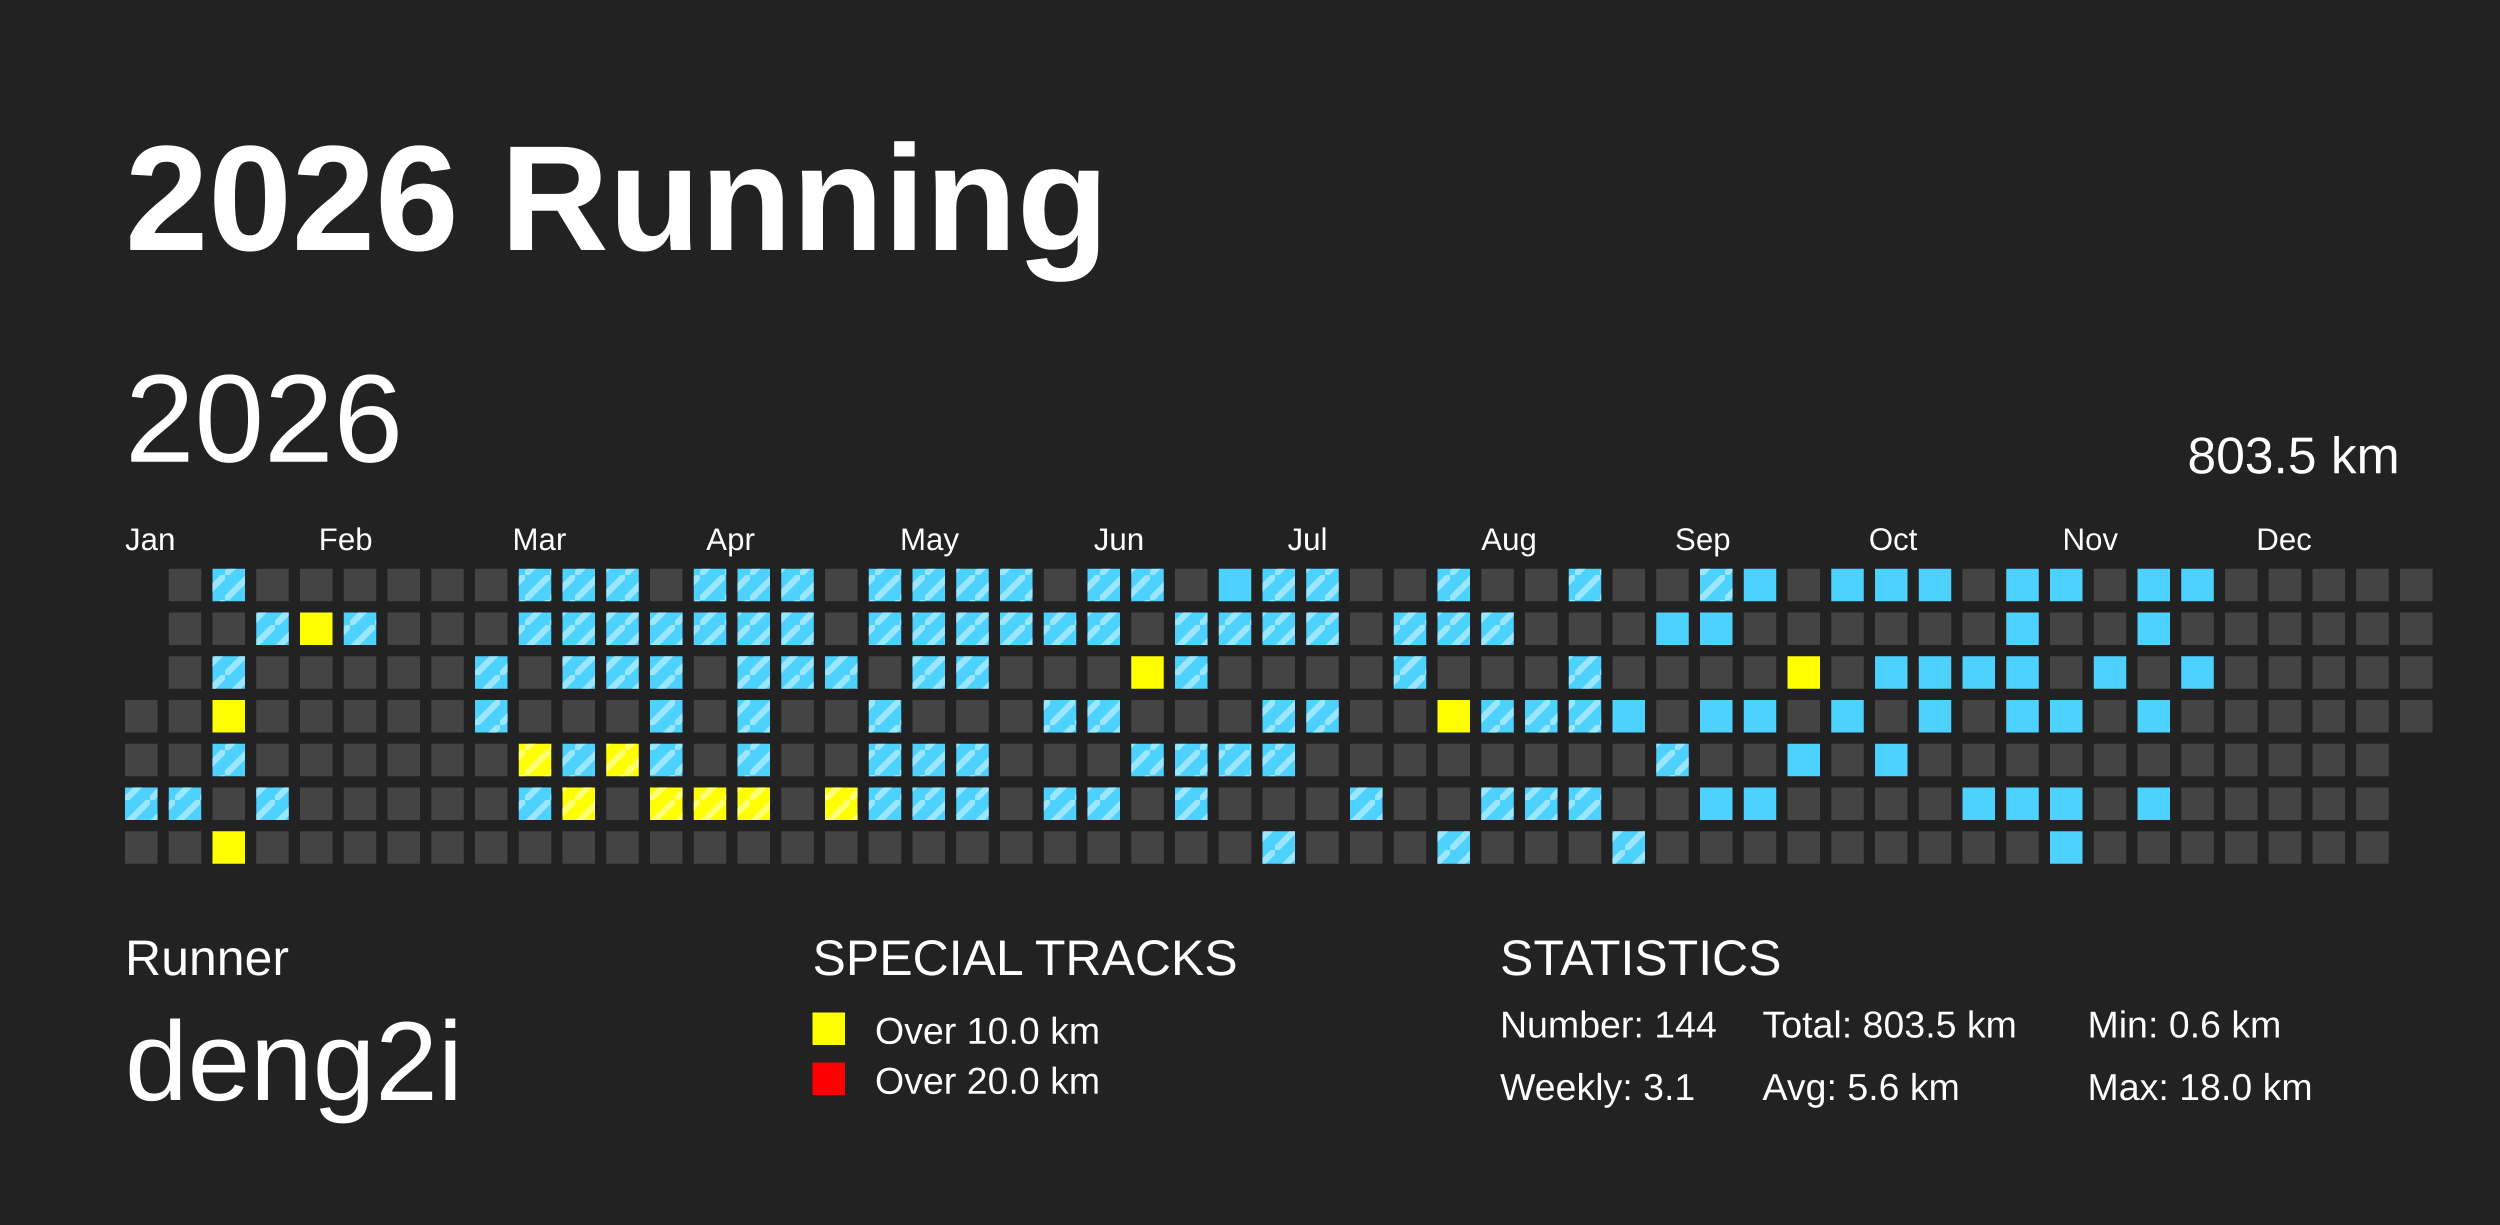
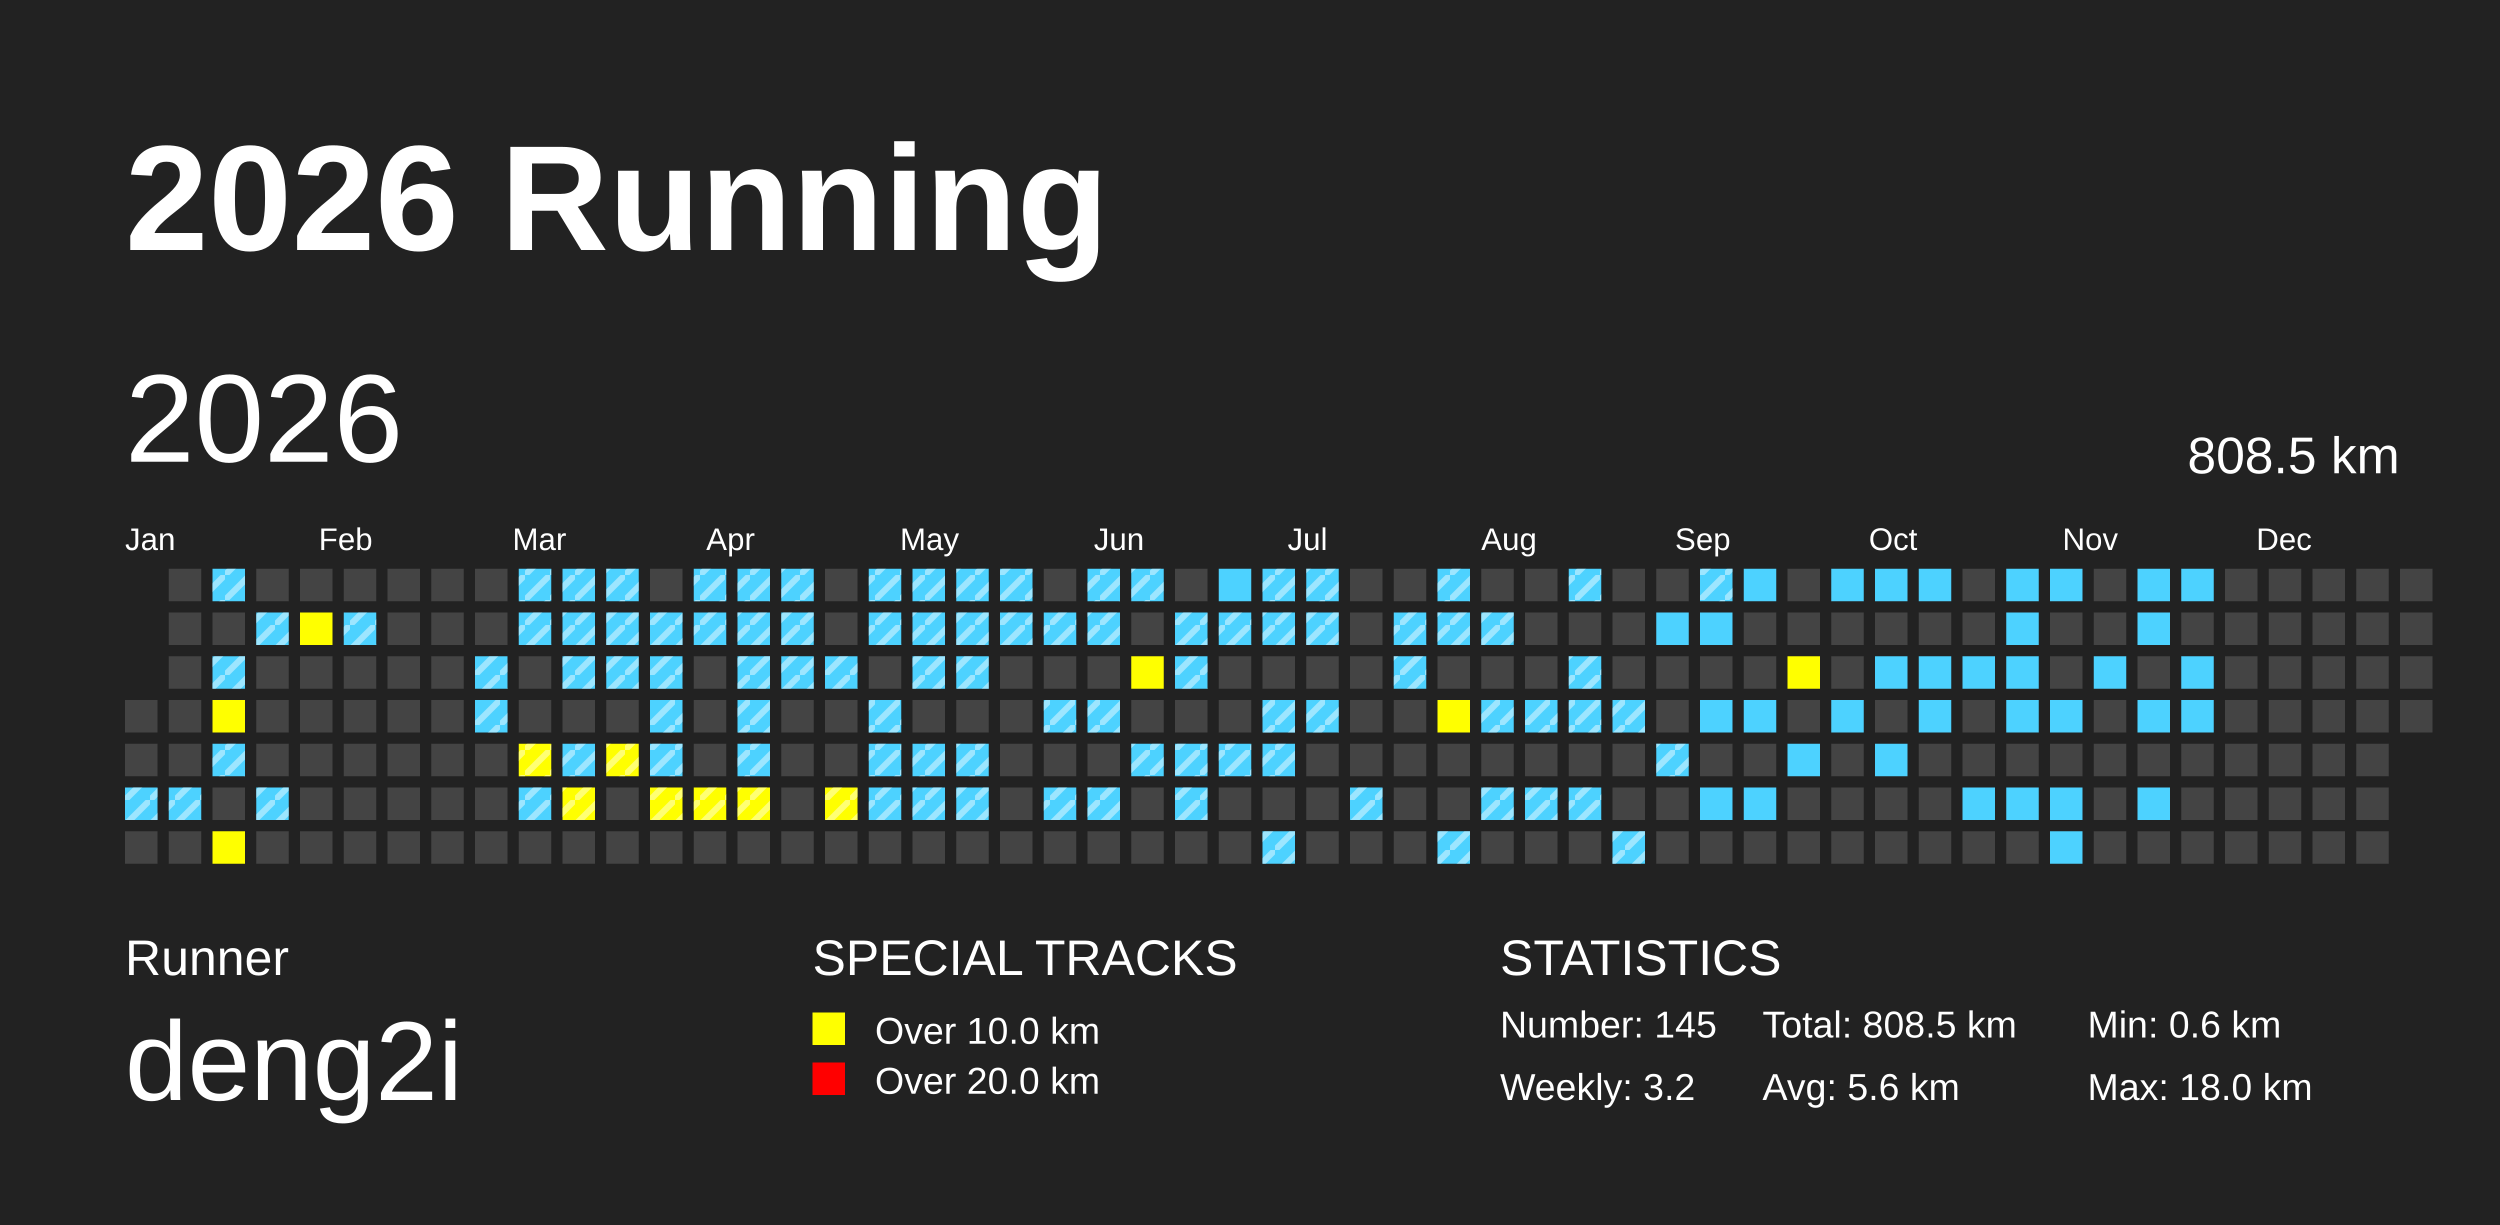
<svg xmlns="http://www.w3.org/2000/svg" baseProfile="full" height="98mm" version="1.1" viewBox="0,0,200,98" width="200mm">
  <defs>
    <pattern height="2" id="indoor-stripe" patternUnits="userSpaceOnUse" width="2">
      <line stroke="white" stroke-opacity="0.45" stroke-width="0.5" x1="0" x2="2" y1="2" y2="0" />
    </pattern>
  </defs>
  <rect fill="#222222" height="98" width="200" x="0" y="0" />
  <text fill="#FFFFFF" style="font-size:12px; font-family:Arial; font-weight:bold;" x="10" y="20">2026 Running</text>
  <text fill="#FFFFFF" style="font-size:4px; font-family:Arial" x="10" y="78">Runner</text>
  <text fill="#FFFFFF" style="font-size:9px; font-family:Arial" x="10" y="88">deng2i</text>
  <text fill="#FFFFFF" style="font-size:4px; font-family:Arial" x="65" y="78">SPECIAL TRACKS</text>
  <rect fill="yellow" height="2.6" width="2.6" x="65" y="81" />
  <text fill="#FFFFFF" style="font-size:3px; font-family:Arial" x="70" y="83.5">Over 10.0 km</text>
  <rect fill="red" height="2.6" width="2.6" x="65" y="85" />
  <text fill="#FFFFFF" style="font-size:3px; font-family:Arial" x="70" y="87.5">Over 20.0 km</text>
  <text fill="#FFFFFF" style="font-size:4px; font-family:Arial" x="120" y="78">STATISTICS</text>
-   <text fill="#FFFFFF" style="font-size:3px; font-family:Arial" x="120" y="83">Number: 144</text>
-   <text fill="#FFFFFF" style="font-size:3px; font-family:Arial" x="120" y="88">Weekly: 3.1</text>
-   <text fill="#FFFFFF" style="font-size:3px; font-family:Arial" x="141" y="83">Total: 803.5 km</text>
+   <text fill="#FFFFFF" style="font-size:3px; font-family:Arial" x="120" y="83">Number: 145</text>
+   <text fill="#FFFFFF" style="font-size:3px; font-family:Arial" x="120" y="88">Weekly: 3.2</text>
+   <text fill="#FFFFFF" style="font-size:3px; font-family:Arial" x="141" y="83">Total: 808.5 km</text>
  <text fill="#FFFFFF" style="font-size:3px; font-family:Arial" x="141" y="88">Avg: 5.6 km</text>
  <text fill="#FFFFFF" style="font-size:3px; font-family:Arial" x="167" y="83">Min: 0.6 km</text>
  <text fill="#FFFFFF" style="font-size:3px; font-family:Arial" x="167" y="88">Max: 18.0 km</text>
  <text dominant-baseline="hanging" fill="#FFFFFF" style="font-size:10.0px; font-family:Arial;" x="10" y="30">2026</text>
-   <text dominant-baseline="hanging" fill="#FFFFFF" style="font-size:4.125px; font-family:Arial;" x="175" y="35">803.5 km</text>
+   <text dominant-baseline="hanging" fill="#FFFFFF" style="font-size:4.125px; font-family:Arial;" x="175" y="35">808.5 km</text>
  <text fill="#FFFFFF" style="font-size:2.5px; font-family:Arial" x="10.0" y="44">Jan</text>
  <text fill="#FFFFFF" style="font-size:2.5px; font-family:Arial" x="25.5" y="44">Feb</text>
  <text fill="#FFFFFF" style="font-size:2.5px; font-family:Arial" x="41.0" y="44">Mar</text>
  <text fill="#FFFFFF" style="font-size:2.5px; font-family:Arial" x="56.5" y="44">Apr</text>
  <text fill="#FFFFFF" style="font-size:2.5px; font-family:Arial" x="72.0" y="44">May</text>
  <text fill="#FFFFFF" style="font-size:2.5px; font-family:Arial" x="87.5" y="44">Jun</text>
  <text fill="#FFFFFF" style="font-size:2.5px; font-family:Arial" x="103.0" y="44">Jul</text>
  <text fill="#FFFFFF" style="font-size:2.5px; font-family:Arial" x="118.5" y="44">Aug</text>
  <text fill="#FFFFFF" style="font-size:2.5px; font-family:Arial" x="134.0" y="44">Sep</text>
  <text fill="#FFFFFF" style="font-size:2.5px; font-family:Arial" x="149.5" y="44">Oct</text>
  <text fill="#FFFFFF" style="font-size:2.5px; font-family:Arial" x="165.0" y="44">Nov</text>
  <text fill="#FFFFFF" style="font-size:2.5px; font-family:Arial" x="180.5" y="44">Dec</text>
  <rect fill="#444444" height="2.6" width="2.6" x="10.0" y="56.0" />
  <rect fill="#444444" height="2.6" width="2.6" x="10.0" y="59.5" />
  <rect fill="#4DD2FF" height="2.6" width="2.6" x="10.0" y="63.0" />
  <rect fill="url(#indoor-stripe)" height="2.6" style="pointer-events: none;" width="2.6" x="10.0" y="63.0" />
  <rect fill="#444444" height="2.6" width="2.6" x="10.0" y="66.5" />
  <rect fill="#444444" height="2.6" width="2.6" x="13.5" y="45.5" />
  <rect fill="#444444" height="2.6" width="2.6" x="13.5" y="49.0" />
  <rect fill="#444444" height="2.6" width="2.6" x="13.5" y="52.5" />
  <rect fill="#444444" height="2.6" width="2.6" x="13.5" y="56.0" />
  <rect fill="#444444" height="2.6" width="2.6" x="13.5" y="59.5" />
  <rect fill="#4DD2FF" height="2.6" width="2.6" x="13.5" y="63.0" />
  <rect fill="url(#indoor-stripe)" height="2.6" style="pointer-events: none;" width="2.6" x="13.5" y="63.0" />
  <rect fill="#444444" height="2.6" width="2.6" x="13.5" y="66.5" />
  <rect fill="#4DD2FF" height="2.6" width="2.6" x="17.0" y="45.5" />
  <rect fill="url(#indoor-stripe)" height="2.6" style="pointer-events: none;" width="2.6" x="17.0" y="45.5" />
  <rect fill="#444444" height="2.6" width="2.6" x="17.0" y="49.0" />
  <rect fill="#4DD2FF" height="2.6" width="2.6" x="17.0" y="52.5" />
  <rect fill="url(#indoor-stripe)" height="2.6" style="pointer-events: none;" width="2.6" x="17.0" y="52.5" />
  <rect fill="yellow" height="2.6" width="2.6" x="17.0" y="56.0" />
  <rect fill="#4DD2FF" height="2.6" width="2.6" x="17.0" y="59.5" />
  <rect fill="url(#indoor-stripe)" height="2.6" style="pointer-events: none;" width="2.6" x="17.0" y="59.5" />
  <rect fill="#444444" height="2.6" width="2.6" x="17.0" y="63.0" />
  <rect fill="yellow" height="2.6" width="2.6" x="17.0" y="66.5" />
  <rect fill="#444444" height="2.6" width="2.6" x="20.5" y="45.5" />
  <rect fill="#4DD2FF" height="2.6" width="2.6" x="20.5" y="49.0" />
  <rect fill="url(#indoor-stripe)" height="2.6" style="pointer-events: none;" width="2.6" x="20.5" y="49.0" />
  <rect fill="#444444" height="2.6" width="2.6" x="20.5" y="52.5" />
  <rect fill="#444444" height="2.6" width="2.6" x="20.5" y="56.0" />
  <rect fill="#444444" height="2.6" width="2.6" x="20.5" y="59.5" />
  <rect fill="#4DD2FF" height="2.6" width="2.6" x="20.5" y="63.0" />
  <rect fill="url(#indoor-stripe)" height="2.6" style="pointer-events: none;" width="2.6" x="20.5" y="63.0" />
  <rect fill="#444444" height="2.6" width="2.6" x="20.5" y="66.5" />
  <rect fill="#444444" height="2.6" width="2.6" x="24.0" y="45.5" />
  <rect fill="yellow" height="2.6" width="2.6" x="24.0" y="49.0" />
  <rect fill="#444444" height="2.6" width="2.6" x="24.0" y="52.5" />
  <rect fill="#444444" height="2.6" width="2.6" x="24.0" y="56.0" />
  <rect fill="#444444" height="2.6" width="2.6" x="24.0" y="59.5" />
  <rect fill="#444444" height="2.6" width="2.6" x="24.0" y="63.0" />
  <rect fill="#444444" height="2.6" width="2.6" x="24.0" y="66.5" />
  <rect fill="#444444" height="2.6" width="2.6" x="27.5" y="45.5" />
  <rect fill="#4DD2FF" height="2.6" width="2.6" x="27.5" y="49.0" />
  <rect fill="url(#indoor-stripe)" height="2.6" style="pointer-events: none;" width="2.6" x="27.5" y="49.0" />
  <rect fill="#444444" height="2.6" width="2.6" x="27.5" y="52.5" />
  <rect fill="#444444" height="2.6" width="2.6" x="27.5" y="56.0" />
  <rect fill="#444444" height="2.6" width="2.6" x="27.5" y="59.5" />
  <rect fill="#444444" height="2.6" width="2.6" x="27.5" y="63.0" />
  <rect fill="#444444" height="2.6" width="2.6" x="27.5" y="66.5" />
  <rect fill="#444444" height="2.6" width="2.6" x="31.0" y="45.5" />
  <rect fill="#444444" height="2.6" width="2.6" x="31.0" y="49.0" />
  <rect fill="#444444" height="2.6" width="2.6" x="31.0" y="52.5" />
  <rect fill="#444444" height="2.6" width="2.6" x="31.0" y="56.0" />
  <rect fill="#444444" height="2.6" width="2.6" x="31.0" y="59.5" />
  <rect fill="#444444" height="2.6" width="2.6" x="31.0" y="63.0" />
  <rect fill="#444444" height="2.6" width="2.6" x="31.0" y="66.5" />
  <rect fill="#444444" height="2.6" width="2.6" x="34.5" y="45.5" />
  <rect fill="#444444" height="2.6" width="2.6" x="34.5" y="49.0" />
  <rect fill="#444444" height="2.6" width="2.6" x="34.5" y="52.5" />
  <rect fill="#444444" height="2.6" width="2.6" x="34.5" y="56.0" />
  <rect fill="#444444" height="2.6" width="2.6" x="34.5" y="59.5" />
  <rect fill="#444444" height="2.6" width="2.6" x="34.5" y="63.0" />
  <rect fill="#444444" height="2.6" width="2.6" x="34.5" y="66.5" />
  <rect fill="#444444" height="2.6" width="2.6" x="38.0" y="45.5" />
  <rect fill="#444444" height="2.6" width="2.6" x="38.0" y="49.0" />
  <rect fill="#4DD2FF" height="2.6" width="2.6" x="38.0" y="52.5" />
  <rect fill="url(#indoor-stripe)" height="2.6" style="pointer-events: none;" width="2.6" x="38.0" y="52.5" />
  <rect fill="#4DD2FF" height="2.6" width="2.6" x="38.0" y="56.0" />
  <rect fill="url(#indoor-stripe)" height="2.6" style="pointer-events: none;" width="2.6" x="38.0" y="56.0" />
  <rect fill="#444444" height="2.6" width="2.6" x="38.0" y="59.5" />
  <rect fill="#444444" height="2.6" width="2.6" x="38.0" y="63.0" />
  <rect fill="#444444" height="2.6" width="2.6" x="38.0" y="66.5" />
  <rect fill="#4DD2FF" height="2.6" width="2.6" x="41.5" y="45.5" />
  <rect fill="url(#indoor-stripe)" height="2.6" style="pointer-events: none;" width="2.6" x="41.5" y="45.5" />
  <rect fill="#4DD2FF" height="2.6" width="2.6" x="41.5" y="49.0" />
  <rect fill="url(#indoor-stripe)" height="2.6" style="pointer-events: none;" width="2.6" x="41.5" y="49.0" />
  <rect fill="#444444" height="2.6" width="2.6" x="41.5" y="52.5" />
  <rect fill="#444444" height="2.6" width="2.6" x="41.5" y="56.0" />
  <rect fill="yellow" height="2.6" width="2.6" x="41.5" y="59.5" />
  <rect fill="url(#indoor-stripe)" height="2.6" style="pointer-events: none;" width="2.6" x="41.5" y="59.5" />
  <rect fill="#4DD2FF" height="2.6" width="2.6" x="41.5" y="63.0" />
  <rect fill="url(#indoor-stripe)" height="2.6" style="pointer-events: none;" width="2.6" x="41.5" y="63.0" />
  <rect fill="#444444" height="2.6" width="2.6" x="41.5" y="66.5" />
  <rect fill="#4DD2FF" height="2.6" width="2.6" x="45.0" y="45.5" />
  <rect fill="url(#indoor-stripe)" height="2.6" style="pointer-events: none;" width="2.6" x="45.0" y="45.5" />
  <rect fill="#4DD2FF" height="2.6" width="2.6" x="45.0" y="49.0" />
  <rect fill="url(#indoor-stripe)" height="2.6" style="pointer-events: none;" width="2.6" x="45.0" y="49.0" />
  <rect fill="#4DD2FF" height="2.6" width="2.6" x="45.0" y="52.5" />
  <rect fill="url(#indoor-stripe)" height="2.6" style="pointer-events: none;" width="2.6" x="45.0" y="52.5" />
  <rect fill="#444444" height="2.6" width="2.6" x="45.0" y="56.0" />
  <rect fill="#4DD2FF" height="2.6" width="2.6" x="45.0" y="59.5" />
  <rect fill="url(#indoor-stripe)" height="2.6" style="pointer-events: none;" width="2.6" x="45.0" y="59.5" />
  <rect fill="yellow" height="2.6" width="2.6" x="45.0" y="63.0" />
  <rect fill="url(#indoor-stripe)" height="2.6" style="pointer-events: none;" width="2.6" x="45.0" y="63.0" />
  <rect fill="#444444" height="2.6" width="2.6" x="45.0" y="66.5" />
  <rect fill="#4DD2FF" height="2.6" width="2.6" x="48.5" y="45.5" />
  <rect fill="url(#indoor-stripe)" height="2.6" style="pointer-events: none;" width="2.6" x="48.5" y="45.5" />
  <rect fill="#4DD2FF" height="2.6" width="2.6" x="48.5" y="49.0" />
  <rect fill="url(#indoor-stripe)" height="2.6" style="pointer-events: none;" width="2.6" x="48.5" y="49.0" />
  <rect fill="#4DD2FF" height="2.6" width="2.6" x="48.5" y="52.5" />
  <rect fill="url(#indoor-stripe)" height="2.6" style="pointer-events: none;" width="2.6" x="48.5" y="52.5" />
  <rect fill="#444444" height="2.6" width="2.6" x="48.5" y="56.0" />
  <rect fill="yellow" height="2.6" width="2.6" x="48.5" y="59.5" />
  <rect fill="url(#indoor-stripe)" height="2.6" style="pointer-events: none;" width="2.6" x="48.5" y="59.5" />
  <rect fill="#444444" height="2.6" width="2.6" x="48.5" y="63.0" />
  <rect fill="#444444" height="2.6" width="2.6" x="48.5" y="66.5" />
  <rect fill="#444444" height="2.6" width="2.6" x="52.0" y="45.5" />
  <rect fill="#4DD2FF" height="2.6" width="2.6" x="52.0" y="49.0" />
  <rect fill="url(#indoor-stripe)" height="2.6" style="pointer-events: none;" width="2.6" x="52.0" y="49.0" />
  <rect fill="#4DD2FF" height="2.6" width="2.6" x="52.0" y="52.5" />
  <rect fill="url(#indoor-stripe)" height="2.6" style="pointer-events: none;" width="2.6" x="52.0" y="52.5" />
  <rect fill="#4DD2FF" height="2.6" width="2.6" x="52.0" y="56.0" />
  <rect fill="url(#indoor-stripe)" height="2.6" style="pointer-events: none;" width="2.6" x="52.0" y="56.0" />
  <rect fill="#4DD2FF" height="2.6" width="2.6" x="52.0" y="59.5" />
  <rect fill="url(#indoor-stripe)" height="2.6" style="pointer-events: none;" width="2.6" x="52.0" y="59.5" />
  <rect fill="yellow" height="2.6" width="2.6" x="52.0" y="63.0" />
  <rect fill="url(#indoor-stripe)" height="2.6" style="pointer-events: none;" width="2.6" x="52.0" y="63.0" />
  <rect fill="#444444" height="2.6" width="2.6" x="52.0" y="66.5" />
  <rect fill="#4DD2FF" height="2.6" width="2.6" x="55.5" y="45.5" />
  <rect fill="url(#indoor-stripe)" height="2.6" style="pointer-events: none;" width="2.6" x="55.5" y="45.5" />
  <rect fill="#4DD2FF" height="2.6" width="2.6" x="55.5" y="49.0" />
  <rect fill="url(#indoor-stripe)" height="2.6" style="pointer-events: none;" width="2.6" x="55.5" y="49.0" />
  <rect fill="#444444" height="2.6" width="2.6" x="55.5" y="52.5" />
  <rect fill="#444444" height="2.6" width="2.6" x="55.5" y="56.0" />
  <rect fill="#444444" height="2.6" width="2.6" x="55.5" y="59.5" />
  <rect fill="yellow" height="2.6" width="2.6" x="55.5" y="63.0" />
  <rect fill="url(#indoor-stripe)" height="2.6" style="pointer-events: none;" width="2.6" x="55.5" y="63.0" />
  <rect fill="#444444" height="2.6" width="2.6" x="55.5" y="66.5" />
  <rect fill="#4DD2FF" height="2.6" width="2.6" x="59.0" y="45.5" />
  <rect fill="url(#indoor-stripe)" height="2.6" style="pointer-events: none;" width="2.6" x="59.0" y="45.5" />
  <rect fill="#4DD2FF" height="2.6" width="2.6" x="59.0" y="49.0" />
  <rect fill="url(#indoor-stripe)" height="2.6" style="pointer-events: none;" width="2.6" x="59.0" y="49.0" />
  <rect fill="#4DD2FF" height="2.6" width="2.6" x="59.0" y="52.5" />
  <rect fill="url(#indoor-stripe)" height="2.6" style="pointer-events: none;" width="2.6" x="59.0" y="52.5" />
  <rect fill="#4DD2FF" height="2.6" width="2.6" x="59.0" y="56.0" />
  <rect fill="url(#indoor-stripe)" height="2.6" style="pointer-events: none;" width="2.6" x="59.0" y="56.0" />
  <rect fill="#4DD2FF" height="2.6" width="2.6" x="59.0" y="59.5" />
  <rect fill="url(#indoor-stripe)" height="2.6" style="pointer-events: none;" width="2.6" x="59.0" y="59.5" />
  <rect fill="yellow" height="2.6" width="2.6" x="59.0" y="63.0" />
  <rect fill="url(#indoor-stripe)" height="2.6" style="pointer-events: none;" width="2.6" x="59.0" y="63.0" />
  <rect fill="#444444" height="2.6" width="2.6" x="59.0" y="66.5" />
  <rect fill="#4DD2FF" height="2.6" width="2.6" x="62.5" y="45.5" />
  <rect fill="url(#indoor-stripe)" height="2.6" style="pointer-events: none;" width="2.6" x="62.5" y="45.5" />
  <rect fill="#4DD2FF" height="2.6" width="2.6" x="62.5" y="49.0" />
  <rect fill="url(#indoor-stripe)" height="2.6" style="pointer-events: none;" width="2.6" x="62.5" y="49.0" />
  <rect fill="#4DD2FF" height="2.6" width="2.6" x="62.5" y="52.5" />
  <rect fill="url(#indoor-stripe)" height="2.6" style="pointer-events: none;" width="2.6" x="62.5" y="52.5" />
  <rect fill="#444444" height="2.6" width="2.6" x="62.5" y="56.0" />
  <rect fill="#444444" height="2.6" width="2.6" x="62.5" y="59.5" />
  <rect fill="#444444" height="2.6" width="2.6" x="62.5" y="63.0" />
  <rect fill="#444444" height="2.6" width="2.6" x="62.5" y="66.5" />
  <rect fill="#444444" height="2.6" width="2.6" x="66.0" y="45.5" />
  <rect fill="#444444" height="2.6" width="2.6" x="66.0" y="49.0" />
  <rect fill="#4DD2FF" height="2.6" width="2.6" x="66.0" y="52.5" />
  <rect fill="url(#indoor-stripe)" height="2.6" style="pointer-events: none;" width="2.6" x="66.0" y="52.5" />
  <rect fill="#444444" height="2.6" width="2.6" x="66.0" y="56.0" />
  <rect fill="#444444" height="2.6" width="2.6" x="66.0" y="59.5" />
  <rect fill="yellow" height="2.6" width="2.6" x="66.0" y="63.0" />
  <rect fill="url(#indoor-stripe)" height="2.6" style="pointer-events: none;" width="2.6" x="66.0" y="63.0" />
  <rect fill="#444444" height="2.6" width="2.6" x="66.0" y="66.5" />
  <rect fill="#4DD2FF" height="2.6" width="2.6" x="69.5" y="45.5" />
  <rect fill="url(#indoor-stripe)" height="2.6" style="pointer-events: none;" width="2.6" x="69.5" y="45.5" />
  <rect fill="#4DD2FF" height="2.6" width="2.6" x="69.5" y="49.0" />
  <rect fill="url(#indoor-stripe)" height="2.6" style="pointer-events: none;" width="2.6" x="69.5" y="49.0" />
  <rect fill="#444444" height="2.6" width="2.6" x="69.5" y="52.5" />
  <rect fill="#4DD2FF" height="2.6" width="2.6" x="69.5" y="56.0" />
  <rect fill="url(#indoor-stripe)" height="2.6" style="pointer-events: none;" width="2.6" x="69.5" y="56.0" />
  <rect fill="#4DD2FF" height="2.6" width="2.6" x="69.5" y="59.5" />
  <rect fill="url(#indoor-stripe)" height="2.6" style="pointer-events: none;" width="2.6" x="69.5" y="59.5" />
  <rect fill="#4DD2FF" height="2.6" width="2.6" x="69.5" y="63.0" />
  <rect fill="url(#indoor-stripe)" height="2.6" style="pointer-events: none;" width="2.6" x="69.5" y="63.0" />
  <rect fill="#444444" height="2.6" width="2.6" x="69.5" y="66.5" />
  <rect fill="#4DD2FF" height="2.6" width="2.6" x="73.0" y="45.5" />
  <rect fill="url(#indoor-stripe)" height="2.6" style="pointer-events: none;" width="2.6" x="73.0" y="45.5" />
  <rect fill="#4DD2FF" height="2.6" width="2.6" x="73.0" y="49.0" />
  <rect fill="url(#indoor-stripe)" height="2.6" style="pointer-events: none;" width="2.6" x="73.0" y="49.0" />
  <rect fill="#4DD2FF" height="2.6" width="2.6" x="73.0" y="52.5" />
  <rect fill="url(#indoor-stripe)" height="2.6" style="pointer-events: none;" width="2.6" x="73.0" y="52.5" />
  <rect fill="#444444" height="2.6" width="2.6" x="73.0" y="56.0" />
  <rect fill="#4DD2FF" height="2.6" width="2.6" x="73.0" y="59.5" />
  <rect fill="url(#indoor-stripe)" height="2.6" style="pointer-events: none;" width="2.6" x="73.0" y="59.5" />
  <rect fill="#4DD2FF" height="2.6" width="2.6" x="73.0" y="63.0" />
  <rect fill="url(#indoor-stripe)" height="2.6" style="pointer-events: none;" width="2.6" x="73.0" y="63.0" />
  <rect fill="#444444" height="2.6" width="2.6" x="73.0" y="66.5" />
  <rect fill="#4DD2FF" height="2.6" width="2.6" x="76.5" y="45.5" />
  <rect fill="url(#indoor-stripe)" height="2.6" style="pointer-events: none;" width="2.6" x="76.5" y="45.5" />
  <rect fill="#4DD2FF" height="2.6" width="2.6" x="76.5" y="49.0" />
  <rect fill="url(#indoor-stripe)" height="2.6" style="pointer-events: none;" width="2.6" x="76.5" y="49.0" />
  <rect fill="#4DD2FF" height="2.6" width="2.6" x="76.5" y="52.5" />
  <rect fill="url(#indoor-stripe)" height="2.6" style="pointer-events: none;" width="2.6" x="76.5" y="52.5" />
  <rect fill="#444444" height="2.6" width="2.6" x="76.5" y="56.0" />
  <rect fill="#4DD2FF" height="2.6" width="2.6" x="76.5" y="59.5" />
  <rect fill="url(#indoor-stripe)" height="2.6" style="pointer-events: none;" width="2.6" x="76.5" y="59.5" />
  <rect fill="#4DD2FF" height="2.6" width="2.6" x="76.5" y="63.0" />
  <rect fill="url(#indoor-stripe)" height="2.6" style="pointer-events: none;" width="2.6" x="76.5" y="63.0" />
  <rect fill="#444444" height="2.6" width="2.6" x="76.5" y="66.5" />
  <rect fill="#4DD2FF" height="2.6" width="2.6" x="80.0" y="45.5" />
  <rect fill="url(#indoor-stripe)" height="2.6" style="pointer-events: none;" width="2.6" x="80.0" y="45.5" />
  <rect fill="#4DD2FF" height="2.6" width="2.6" x="80.0" y="49.0" />
  <rect fill="url(#indoor-stripe)" height="2.6" style="pointer-events: none;" width="2.6" x="80.0" y="49.0" />
  <rect fill="#444444" height="2.6" width="2.6" x="80.0" y="52.5" />
  <rect fill="#444444" height="2.6" width="2.6" x="80.0" y="56.0" />
  <rect fill="#444444" height="2.6" width="2.6" x="80.0" y="59.5" />
  <rect fill="#444444" height="2.6" width="2.6" x="80.0" y="63.0" />
  <rect fill="#444444" height="2.6" width="2.6" x="80.0" y="66.5" />
  <rect fill="#444444" height="2.6" width="2.6" x="83.5" y="45.5" />
  <rect fill="#4DD2FF" height="2.6" width="2.6" x="83.5" y="49.0" />
  <rect fill="url(#indoor-stripe)" height="2.6" style="pointer-events: none;" width="2.6" x="83.5" y="49.0" />
  <rect fill="#444444" height="2.6" width="2.6" x="83.5" y="52.5" />
  <rect fill="#4DD2FF" height="2.6" width="2.6" x="83.5" y="56.0" />
  <rect fill="url(#indoor-stripe)" height="2.6" style="pointer-events: none;" width="2.6" x="83.5" y="56.0" />
  <rect fill="#444444" height="2.6" width="2.6" x="83.5" y="59.5" />
  <rect fill="#4DD2FF" height="2.6" width="2.6" x="83.5" y="63.0" />
  <rect fill="url(#indoor-stripe)" height="2.6" style="pointer-events: none;" width="2.6" x="83.5" y="63.0" />
  <rect fill="#444444" height="2.6" width="2.6" x="83.5" y="66.5" />
  <rect fill="#4DD2FF" height="2.6" width="2.6" x="87.0" y="45.5" />
  <rect fill="url(#indoor-stripe)" height="2.6" style="pointer-events: none;" width="2.6" x="87.0" y="45.5" />
  <rect fill="#4DD2FF" height="2.6" width="2.6" x="87.0" y="49.0" />
  <rect fill="url(#indoor-stripe)" height="2.6" style="pointer-events: none;" width="2.6" x="87.0" y="49.0" />
  <rect fill="#444444" height="2.6" width="2.6" x="87.0" y="52.5" />
  <rect fill="#4DD2FF" height="2.6" width="2.6" x="87.0" y="56.0" />
  <rect fill="url(#indoor-stripe)" height="2.6" style="pointer-events: none;" width="2.6" x="87.0" y="56.0" />
  <rect fill="#444444" height="2.6" width="2.6" x="87.0" y="59.5" />
  <rect fill="#4DD2FF" height="2.6" width="2.6" x="87.0" y="63.0" />
  <rect fill="url(#indoor-stripe)" height="2.6" style="pointer-events: none;" width="2.6" x="87.0" y="63.0" />
  <rect fill="#444444" height="2.6" width="2.6" x="87.0" y="66.5" />
  <rect fill="#4DD2FF" height="2.6" width="2.6" x="90.5" y="45.5" />
  <rect fill="url(#indoor-stripe)" height="2.6" style="pointer-events: none;" width="2.6" x="90.5" y="45.5" />
  <rect fill="#444444" height="2.6" width="2.6" x="90.5" y="49.0" />
  <rect fill="yellow" height="2.6" width="2.6" x="90.5" y="52.5" />
  <rect fill="#444444" height="2.6" width="2.6" x="90.5" y="56.0" />
  <rect fill="#4DD2FF" height="2.6" width="2.6" x="90.5" y="59.5" />
  <rect fill="url(#indoor-stripe)" height="2.6" style="pointer-events: none;" width="2.6" x="90.5" y="59.5" />
  <rect fill="#444444" height="2.6" width="2.6" x="90.5" y="63.0" />
  <rect fill="#444444" height="2.6" width="2.6" x="90.5" y="66.5" />
  <rect fill="#444444" height="2.6" width="2.6" x="94.0" y="45.5" />
  <rect fill="#4DD2FF" height="2.6" width="2.6" x="94.0" y="49.0" />
  <rect fill="url(#indoor-stripe)" height="2.6" style="pointer-events: none;" width="2.6" x="94.0" y="49.0" />
  <rect fill="#4DD2FF" height="2.6" width="2.6" x="94.0" y="52.5" />
  <rect fill="url(#indoor-stripe)" height="2.6" style="pointer-events: none;" width="2.6" x="94.0" y="52.5" />
  <rect fill="#444444" height="2.6" width="2.6" x="94.0" y="56.0" />
  <rect fill="#4DD2FF" height="2.6" width="2.6" x="94.0" y="59.5" />
  <rect fill="url(#indoor-stripe)" height="2.6" style="pointer-events: none;" width="2.6" x="94.0" y="59.5" />
  <rect fill="#4DD2FF" height="2.6" width="2.6" x="94.0" y="63.0" />
  <rect fill="url(#indoor-stripe)" height="2.6" style="pointer-events: none;" width="2.6" x="94.0" y="63.0" />
  <rect fill="#444444" height="2.6" width="2.6" x="94.0" y="66.5" />
  <rect fill="#4DD2FF" height="2.6" width="2.6" x="97.5" y="45.5" />
  <rect fill="#4DD2FF" height="2.6" width="2.6" x="97.5" y="49.0" />
  <rect fill="url(#indoor-stripe)" height="2.6" style="pointer-events: none;" width="2.6" x="97.5" y="49.0" />
  <rect fill="#444444" height="2.6" width="2.6" x="97.5" y="52.5" />
  <rect fill="#444444" height="2.6" width="2.6" x="97.5" y="56.0" />
  <rect fill="#4DD2FF" height="2.6" width="2.6" x="97.5" y="59.5" />
  <rect fill="url(#indoor-stripe)" height="2.6" style="pointer-events: none;" width="2.6" x="97.5" y="59.5" />
  <rect fill="#444444" height="2.6" width="2.6" x="97.5" y="63.0" />
  <rect fill="#444444" height="2.6" width="2.6" x="97.5" y="66.5" />
  <rect fill="#4DD2FF" height="2.6" width="2.6" x="101.0" y="45.5" />
  <rect fill="url(#indoor-stripe)" height="2.6" style="pointer-events: none;" width="2.6" x="101.0" y="45.5" />
  <rect fill="#4DD2FF" height="2.6" width="2.6" x="101.0" y="49.0" />
  <rect fill="url(#indoor-stripe)" height="2.6" style="pointer-events: none;" width="2.6" x="101.0" y="49.0" />
  <rect fill="#444444" height="2.6" width="2.6" x="101.0" y="52.5" />
  <rect fill="#4DD2FF" height="2.6" width="2.6" x="101.0" y="56.0" />
  <rect fill="url(#indoor-stripe)" height="2.6" style="pointer-events: none;" width="2.6" x="101.0" y="56.0" />
  <rect fill="#4DD2FF" height="2.6" width="2.6" x="101.0" y="59.5" />
  <rect fill="url(#indoor-stripe)" height="2.6" style="pointer-events: none;" width="2.6" x="101.0" y="59.5" />
  <rect fill="#444444" height="2.6" width="2.6" x="101.0" y="63.0" />
  <rect fill="#4DD2FF" height="2.6" width="2.6" x="101.0" y="66.5" />
  <rect fill="url(#indoor-stripe)" height="2.6" style="pointer-events: none;" width="2.6" x="101.0" y="66.5" />
  <rect fill="#4DD2FF" height="2.6" width="2.6" x="104.5" y="45.5" />
  <rect fill="url(#indoor-stripe)" height="2.6" style="pointer-events: none;" width="2.6" x="104.5" y="45.5" />
  <rect fill="#4DD2FF" height="2.6" width="2.6" x="104.5" y="49.0" />
  <rect fill="url(#indoor-stripe)" height="2.6" style="pointer-events: none;" width="2.6" x="104.5" y="49.0" />
  <rect fill="#444444" height="2.6" width="2.6" x="104.5" y="52.5" />
  <rect fill="#4DD2FF" height="2.6" width="2.6" x="104.5" y="56.0" />
  <rect fill="url(#indoor-stripe)" height="2.6" style="pointer-events: none;" width="2.6" x="104.5" y="56.0" />
  <rect fill="#444444" height="2.6" width="2.6" x="104.5" y="59.5" />
  <rect fill="#444444" height="2.6" width="2.6" x="104.5" y="63.0" />
  <rect fill="#444444" height="2.6" width="2.6" x="104.5" y="66.5" />
  <rect fill="#444444" height="2.6" width="2.6" x="108.0" y="45.5" />
  <rect fill="#444444" height="2.6" width="2.6" x="108.0" y="49.0" />
  <rect fill="#444444" height="2.6" width="2.6" x="108.0" y="52.5" />
  <rect fill="#444444" height="2.6" width="2.6" x="108.0" y="56.0" />
  <rect fill="#444444" height="2.6" width="2.6" x="108.0" y="59.5" />
  <rect fill="#4DD2FF" height="2.6" width="2.6" x="108.0" y="63.0" />
  <rect fill="url(#indoor-stripe)" height="2.6" style="pointer-events: none;" width="2.6" x="108.0" y="63.0" />
  <rect fill="#444444" height="2.6" width="2.6" x="108.0" y="66.5" />
  <rect fill="#444444" height="2.6" width="2.6" x="111.5" y="45.5" />
  <rect fill="#4DD2FF" height="2.6" width="2.6" x="111.5" y="49.0" />
  <rect fill="url(#indoor-stripe)" height="2.6" style="pointer-events: none;" width="2.6" x="111.5" y="49.0" />
  <rect fill="#4DD2FF" height="2.6" width="2.6" x="111.5" y="52.5" />
  <rect fill="url(#indoor-stripe)" height="2.6" style="pointer-events: none;" width="2.6" x="111.5" y="52.5" />
  <rect fill="#444444" height="2.6" width="2.6" x="111.5" y="56.0" />
  <rect fill="#444444" height="2.6" width="2.6" x="111.5" y="59.5" />
  <rect fill="#444444" height="2.6" width="2.6" x="111.5" y="63.0" />
  <rect fill="#444444" height="2.6" width="2.6" x="111.5" y="66.5" />
  <rect fill="#4DD2FF" height="2.6" width="2.6" x="115.0" y="45.5" />
  <rect fill="url(#indoor-stripe)" height="2.6" style="pointer-events: none;" width="2.6" x="115.0" y="45.5" />
  <rect fill="#4DD2FF" height="2.6" width="2.6" x="115.0" y="49.0" />
  <rect fill="url(#indoor-stripe)" height="2.6" style="pointer-events: none;" width="2.6" x="115.0" y="49.0" />
  <rect fill="#444444" height="2.6" width="2.6" x="115.0" y="52.5" />
  <rect fill="yellow" height="2.6" width="2.6" x="115.0" y="56.0" />
  <rect fill="#444444" height="2.6" width="2.6" x="115.0" y="59.5" />
  <rect fill="#444444" height="2.6" width="2.6" x="115.0" y="63.0" />
  <rect fill="#4DD2FF" height="2.6" width="2.6" x="115.0" y="66.5" />
  <rect fill="url(#indoor-stripe)" height="2.6" style="pointer-events: none;" width="2.6" x="115.0" y="66.5" />
  <rect fill="#444444" height="2.6" width="2.6" x="118.5" y="45.5" />
  <rect fill="#4DD2FF" height="2.6" width="2.6" x="118.5" y="49.0" />
  <rect fill="url(#indoor-stripe)" height="2.6" style="pointer-events: none;" width="2.6" x="118.5" y="49.0" />
  <rect fill="#444444" height="2.6" width="2.6" x="118.5" y="52.5" />
  <rect fill="#4DD2FF" height="2.6" width="2.6" x="118.5" y="56.0" />
  <rect fill="url(#indoor-stripe)" height="2.6" style="pointer-events: none;" width="2.6" x="118.5" y="56.0" />
  <rect fill="#444444" height="2.6" width="2.6" x="118.5" y="59.5" />
  <rect fill="#4DD2FF" height="2.6" width="2.6" x="118.5" y="63.0" />
  <rect fill="url(#indoor-stripe)" height="2.6" style="pointer-events: none;" width="2.6" x="118.5" y="63.0" />
  <rect fill="#444444" height="2.6" width="2.6" x="118.5" y="66.5" />
  <rect fill="#444444" height="2.6" width="2.6" x="122.0" y="45.5" />
  <rect fill="#444444" height="2.6" width="2.6" x="122.0" y="49.0" />
  <rect fill="#444444" height="2.6" width="2.6" x="122.0" y="52.5" />
  <rect fill="#4DD2FF" height="2.6" width="2.6" x="122.0" y="56.0" />
  <rect fill="url(#indoor-stripe)" height="2.6" style="pointer-events: none;" width="2.6" x="122.0" y="56.0" />
  <rect fill="#444444" height="2.6" width="2.6" x="122.0" y="59.5" />
  <rect fill="#4DD2FF" height="2.6" width="2.6" x="122.0" y="63.0" />
  <rect fill="url(#indoor-stripe)" height="2.6" style="pointer-events: none;" width="2.6" x="122.0" y="63.0" />
  <rect fill="#444444" height="2.6" width="2.6" x="122.0" y="66.5" />
  <rect fill="#4DD2FF" height="2.6" width="2.6" x="125.5" y="45.5" />
  <rect fill="url(#indoor-stripe)" height="2.6" style="pointer-events: none;" width="2.6" x="125.5" y="45.5" />
  <rect fill="#444444" height="2.6" width="2.6" x="125.5" y="49.0" />
  <rect fill="#4DD2FF" height="2.6" width="2.6" x="125.5" y="52.5" />
  <rect fill="url(#indoor-stripe)" height="2.6" style="pointer-events: none;" width="2.6" x="125.5" y="52.5" />
  <rect fill="#4DD2FF" height="2.6" width="2.6" x="125.5" y="56.0" />
  <rect fill="url(#indoor-stripe)" height="2.6" style="pointer-events: none;" width="2.6" x="125.5" y="56.0" />
  <rect fill="#444444" height="2.6" width="2.6" x="125.5" y="59.5" />
  <rect fill="#4DD2FF" height="2.6" width="2.6" x="125.5" y="63.0" />
  <rect fill="url(#indoor-stripe)" height="2.6" style="pointer-events: none;" width="2.6" x="125.5" y="63.0" />
  <rect fill="#444444" height="2.6" width="2.6" x="125.5" y="66.5" />
  <rect fill="#444444" height="2.6" width="2.6" x="129.0" y="45.5" />
  <rect fill="#444444" height="2.6" width="2.6" x="129.0" y="49.0" />
  <rect fill="#444444" height="2.6" width="2.6" x="129.0" y="52.5" />
  <rect fill="#4DD2FF" height="2.6" width="2.6" x="129.0" y="56.0" />
+   <rect fill="url(#indoor-stripe)" height="2.6" style="pointer-events: none;" width="2.6" x="129.0" y="56.0" />
  <rect fill="#444444" height="2.6" width="2.6" x="129.0" y="59.5" />
  <rect fill="#444444" height="2.6" width="2.6" x="129.0" y="63.0" />
  <rect fill="#4DD2FF" height="2.6" width="2.6" x="129.0" y="66.5" />
  <rect fill="url(#indoor-stripe)" height="2.6" style="pointer-events: none;" width="2.6" x="129.0" y="66.5" />
  <rect fill="#444444" height="2.6" width="2.6" x="132.5" y="45.5" />
  <rect fill="#4DD2FF" height="2.6" width="2.6" x="132.5" y="49.0" />
  <rect fill="#444444" height="2.6" width="2.6" x="132.5" y="52.5" />
  <rect fill="#444444" height="2.6" width="2.6" x="132.5" y="56.0" />
  <rect fill="#4DD2FF" height="2.6" width="2.6" x="132.5" y="59.5" />
  <rect fill="url(#indoor-stripe)" height="2.6" style="pointer-events: none;" width="2.6" x="132.5" y="59.5" />
  <rect fill="#444444" height="2.6" width="2.6" x="132.5" y="63.0" />
  <rect fill="#444444" height="2.6" width="2.6" x="132.5" y="66.5" />
  <rect fill="#4DD2FF" height="2.6" width="2.6" x="136.0" y="45.5" />
  <rect fill="url(#indoor-stripe)" height="2.6" style="pointer-events: none;" width="2.6" x="136.0" y="45.5" />
  <rect fill="#4DD2FF" height="2.6" width="2.6" x="136.0" y="49.0" />
  <rect fill="#444444" height="2.6" width="2.6" x="136.0" y="52.5" />
  <rect fill="#4DD2FF" height="2.6" width="2.6" x="136.0" y="56.0" />
  <rect fill="#444444" height="2.6" width="2.6" x="136.0" y="59.5" />
  <rect fill="#4DD2FF" height="2.6" width="2.6" x="136.0" y="63.0" />
  <rect fill="#444444" height="2.6" width="2.6" x="136.0" y="66.5" />
  <rect fill="#4DD2FF" height="2.6" width="2.6" x="139.5" y="45.5" />
  <rect fill="#444444" height="2.6" width="2.6" x="139.5" y="49.0" />
  <rect fill="#444444" height="2.6" width="2.6" x="139.5" y="52.5" />
  <rect fill="#4DD2FF" height="2.6" width="2.6" x="139.5" y="56.0" />
  <rect fill="#444444" height="2.6" width="2.6" x="139.5" y="59.5" />
  <rect fill="#4DD2FF" height="2.6" width="2.6" x="139.5" y="63.0" />
  <rect fill="#444444" height="2.6" width="2.6" x="139.5" y="66.5" />
  <rect fill="#444444" height="2.6" width="2.6" x="143.0" y="45.5" />
  <rect fill="#444444" height="2.6" width="2.6" x="143.0" y="49.0" />
  <rect fill="yellow" height="2.6" width="2.6" x="143.0" y="52.5" />
  <rect fill="#444444" height="2.6" width="2.6" x="143.0" y="56.0" />
  <rect fill="#4DD2FF" height="2.6" width="2.6" x="143.0" y="59.5" />
  <rect fill="#444444" height="2.6" width="2.6" x="143.0" y="63.0" />
  <rect fill="#444444" height="2.6" width="2.6" x="143.0" y="66.5" />
  <rect fill="#4DD2FF" height="2.6" width="2.6" x="146.5" y="45.5" />
  <rect fill="#444444" height="2.6" width="2.6" x="146.5" y="49.0" />
  <rect fill="#444444" height="2.6" width="2.6" x="146.5" y="52.5" />
  <rect fill="#4DD2FF" height="2.6" width="2.6" x="146.5" y="56.0" />
  <rect fill="#444444" height="2.6" width="2.6" x="146.5" y="59.5" />
  <rect fill="#444444" height="2.6" width="2.6" x="146.5" y="63.0" />
  <rect fill="#444444" height="2.6" width="2.6" x="146.5" y="66.5" />
  <rect fill="#4DD2FF" height="2.6" width="2.6" x="150.0" y="45.5" />
  <rect fill="#444444" height="2.6" width="2.6" x="150.0" y="49.0" />
  <rect fill="#4DD2FF" height="2.6" width="2.6" x="150.0" y="52.5" />
  <rect fill="#444444" height="2.6" width="2.6" x="150.0" y="56.0" />
  <rect fill="#4DD2FF" height="2.6" width="2.6" x="150.0" y="59.5" />
  <rect fill="#444444" height="2.6" width="2.6" x="150.0" y="63.0" />
  <rect fill="#444444" height="2.6" width="2.6" x="150.0" y="66.5" />
  <rect fill="#4DD2FF" height="2.6" width="2.6" x="153.5" y="45.5" />
  <rect fill="#444444" height="2.6" width="2.6" x="153.5" y="49.0" />
  <rect fill="#4DD2FF" height="2.6" width="2.6" x="153.5" y="52.5" />
  <rect fill="#4DD2FF" height="2.6" width="2.6" x="153.5" y="56.0" />
  <rect fill="#444444" height="2.6" width="2.6" x="153.5" y="59.5" />
  <rect fill="#444444" height="2.6" width="2.6" x="153.5" y="63.0" />
  <rect fill="#444444" height="2.6" width="2.6" x="153.5" y="66.5" />
  <rect fill="#444444" height="2.6" width="2.6" x="157.0" y="45.5" />
  <rect fill="#444444" height="2.6" width="2.6" x="157.0" y="49.0" />
  <rect fill="#4DD2FF" height="2.6" width="2.6" x="157.0" y="52.5" />
  <rect fill="#444444" height="2.6" width="2.6" x="157.0" y="56.0" />
  <rect fill="#444444" height="2.6" width="2.6" x="157.0" y="59.5" />
  <rect fill="#4DD2FF" height="2.6" width="2.6" x="157.0" y="63.0" />
  <rect fill="#444444" height="2.6" width="2.6" x="157.0" y="66.5" />
  <rect fill="#4DD2FF" height="2.6" width="2.6" x="160.5" y="45.5" />
  <rect fill="#4DD2FF" height="2.6" width="2.6" x="160.5" y="49.0" />
  <rect fill="#4DD2FF" height="2.6" width="2.6" x="160.5" y="52.5" />
  <rect fill="#4DD2FF" height="2.6" width="2.6" x="160.5" y="56.0" />
  <rect fill="#444444" height="2.6" width="2.6" x="160.5" y="59.5" />
  <rect fill="#4DD2FF" height="2.6" width="2.6" x="160.5" y="63.0" />
  <rect fill="#444444" height="2.6" width="2.6" x="160.5" y="66.5" />
  <rect fill="#4DD2FF" height="2.6" width="2.6" x="164.0" y="45.5" />
  <rect fill="#444444" height="2.6" width="2.6" x="164.0" y="49.0" />
  <rect fill="#444444" height="2.6" width="2.6" x="164.0" y="52.5" />
  <rect fill="#4DD2FF" height="2.6" width="2.6" x="164.0" y="56.0" />
  <rect fill="#444444" height="2.6" width="2.6" x="164.0" y="59.5" />
  <rect fill="#4DD2FF" height="2.6" width="2.6" x="164.0" y="63.0" />
  <rect fill="#4DD2FF" height="2.6" width="2.6" x="164.0" y="66.5" />
  <rect fill="#444444" height="2.6" width="2.6" x="167.5" y="45.5" />
  <rect fill="#444444" height="2.6" width="2.6" x="167.5" y="49.0" />
  <rect fill="#4DD2FF" height="2.6" width="2.6" x="167.5" y="52.5" />
  <rect fill="#444444" height="2.6" width="2.6" x="167.5" y="56.0" />
  <rect fill="#444444" height="2.6" width="2.6" x="167.5" y="59.5" />
  <rect fill="#444444" height="2.6" width="2.6" x="167.5" y="63.0" />
  <rect fill="#444444" height="2.6" width="2.6" x="167.5" y="66.5" />
  <rect fill="#4DD2FF" height="2.6" width="2.6" x="171.0" y="45.5" />
  <rect fill="#4DD2FF" height="2.6" width="2.6" x="171.0" y="49.0" />
  <rect fill="#444444" height="2.6" width="2.6" x="171.0" y="52.5" />
  <rect fill="#4DD2FF" height="2.6" width="2.6" x="171.0" y="56.0" />
  <rect fill="#444444" height="2.6" width="2.6" x="171.0" y="59.5" />
  <rect fill="#4DD2FF" height="2.6" width="2.6" x="171.0" y="63.0" />
  <rect fill="#444444" height="2.6" width="2.6" x="171.0" y="66.5" />
  <rect fill="#4DD2FF" height="2.6" width="2.6" x="174.5" y="45.5" />
  <rect fill="#444444" height="2.6" width="2.6" x="174.5" y="49.0" />
  <rect fill="#4DD2FF" height="2.6" width="2.6" x="174.5" y="52.5" />
-   <rect fill="#444444" height="2.6" width="2.6" x="174.5" y="56.0" />
+   <rect fill="#4DD2FF" height="2.6" width="2.6" x="174.5" y="56.0" />
  <rect fill="#444444" height="2.6" width="2.6" x="174.5" y="59.5" />
  <rect fill="#444444" height="2.6" width="2.6" x="174.5" y="63.0" />
  <rect fill="#444444" height="2.6" width="2.6" x="174.5" y="66.5" />
  <rect fill="#444444" height="2.6" width="2.6" x="178.0" y="45.5" />
  <rect fill="#444444" height="2.6" width="2.6" x="178.0" y="49.0" />
  <rect fill="#444444" height="2.6" width="2.6" x="178.0" y="52.5" />
  <rect fill="#444444" height="2.6" width="2.6" x="178.0" y="56.0" />
  <rect fill="#444444" height="2.6" width="2.6" x="178.0" y="59.5" />
  <rect fill="#444444" height="2.6" width="2.6" x="178.0" y="63.0" />
  <rect fill="#444444" height="2.6" width="2.6" x="178.0" y="66.5" />
  <rect fill="#444444" height="2.6" width="2.6" x="181.5" y="45.5" />
  <rect fill="#444444" height="2.6" width="2.6" x="181.5" y="49.0" />
  <rect fill="#444444" height="2.6" width="2.6" x="181.5" y="52.5" />
  <rect fill="#444444" height="2.6" width="2.6" x="181.5" y="56.0" />
  <rect fill="#444444" height="2.6" width="2.6" x="181.5" y="59.5" />
  <rect fill="#444444" height="2.6" width="2.6" x="181.5" y="63.0" />
  <rect fill="#444444" height="2.6" width="2.6" x="181.5" y="66.5" />
  <rect fill="#444444" height="2.6" width="2.6" x="185.0" y="45.5" />
  <rect fill="#444444" height="2.6" width="2.6" x="185.0" y="49.0" />
  <rect fill="#444444" height="2.6" width="2.6" x="185.0" y="52.5" />
  <rect fill="#444444" height="2.6" width="2.6" x="185.0" y="56.0" />
  <rect fill="#444444" height="2.6" width="2.6" x="185.0" y="59.5" />
  <rect fill="#444444" height="2.6" width="2.6" x="185.0" y="63.0" />
  <rect fill="#444444" height="2.6" width="2.6" x="185.0" y="66.5" />
  <rect fill="#444444" height="2.6" width="2.6" x="188.5" y="45.5" />
  <rect fill="#444444" height="2.6" width="2.6" x="188.5" y="49.0" />
  <rect fill="#444444" height="2.6" width="2.6" x="188.5" y="52.5" />
  <rect fill="#444444" height="2.6" width="2.6" x="188.5" y="56.0" />
  <rect fill="#444444" height="2.6" width="2.6" x="188.5" y="59.5" />
  <rect fill="#444444" height="2.6" width="2.6" x="188.5" y="63.0" />
  <rect fill="#444444" height="2.6" width="2.6" x="188.5" y="66.5" />
  <rect fill="#444444" height="2.6" width="2.6" x="192.0" y="45.5" />
  <rect fill="#444444" height="2.6" width="2.6" x="192.0" y="49.0" />
  <rect fill="#444444" height="2.6" width="2.6" x="192.0" y="52.5" />
  <rect fill="#444444" height="2.6" width="2.6" x="192.0" y="56.0" />
</svg>
